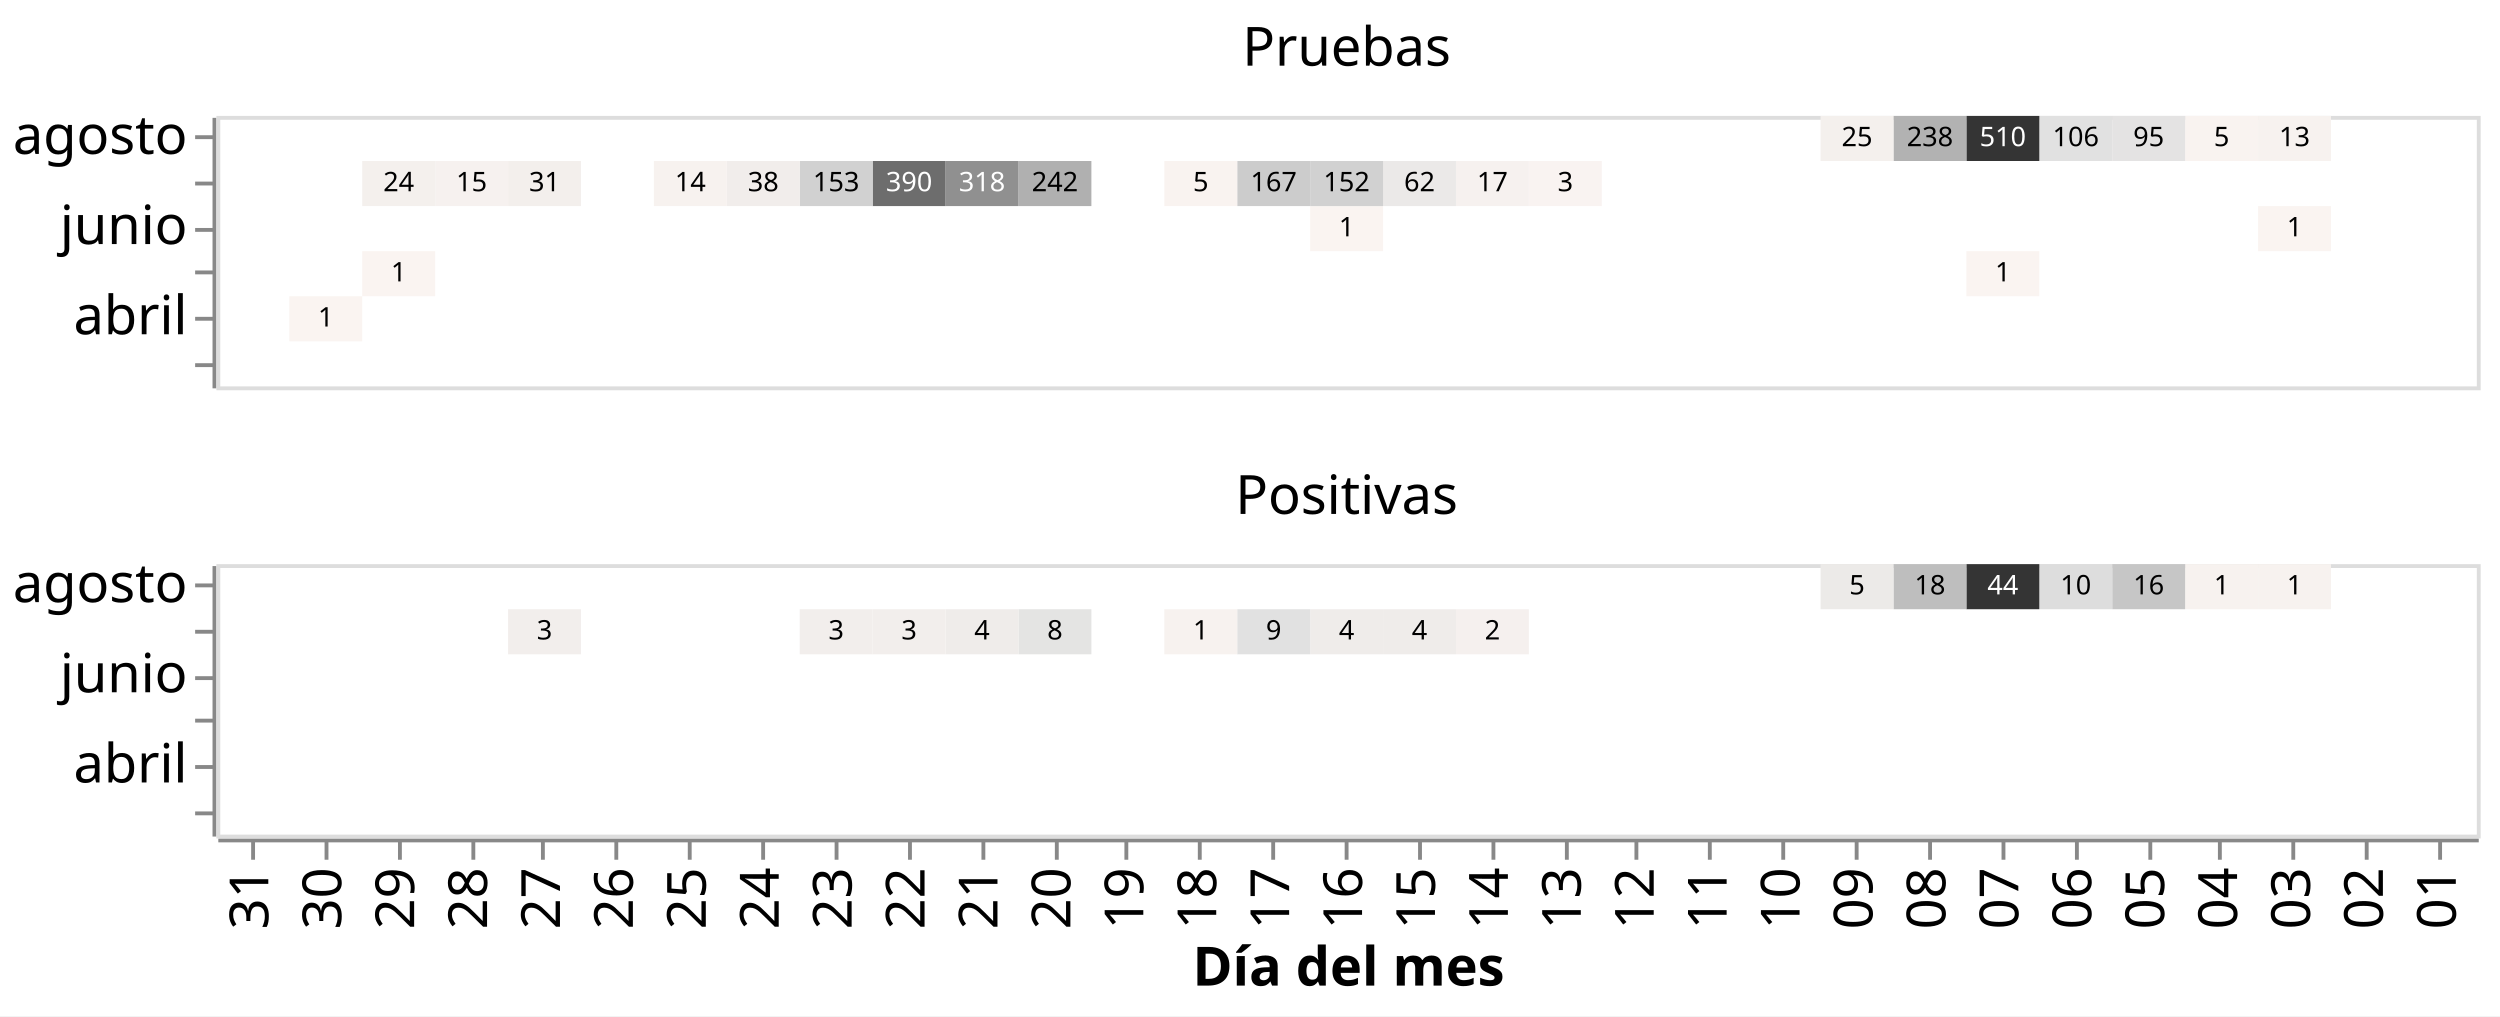
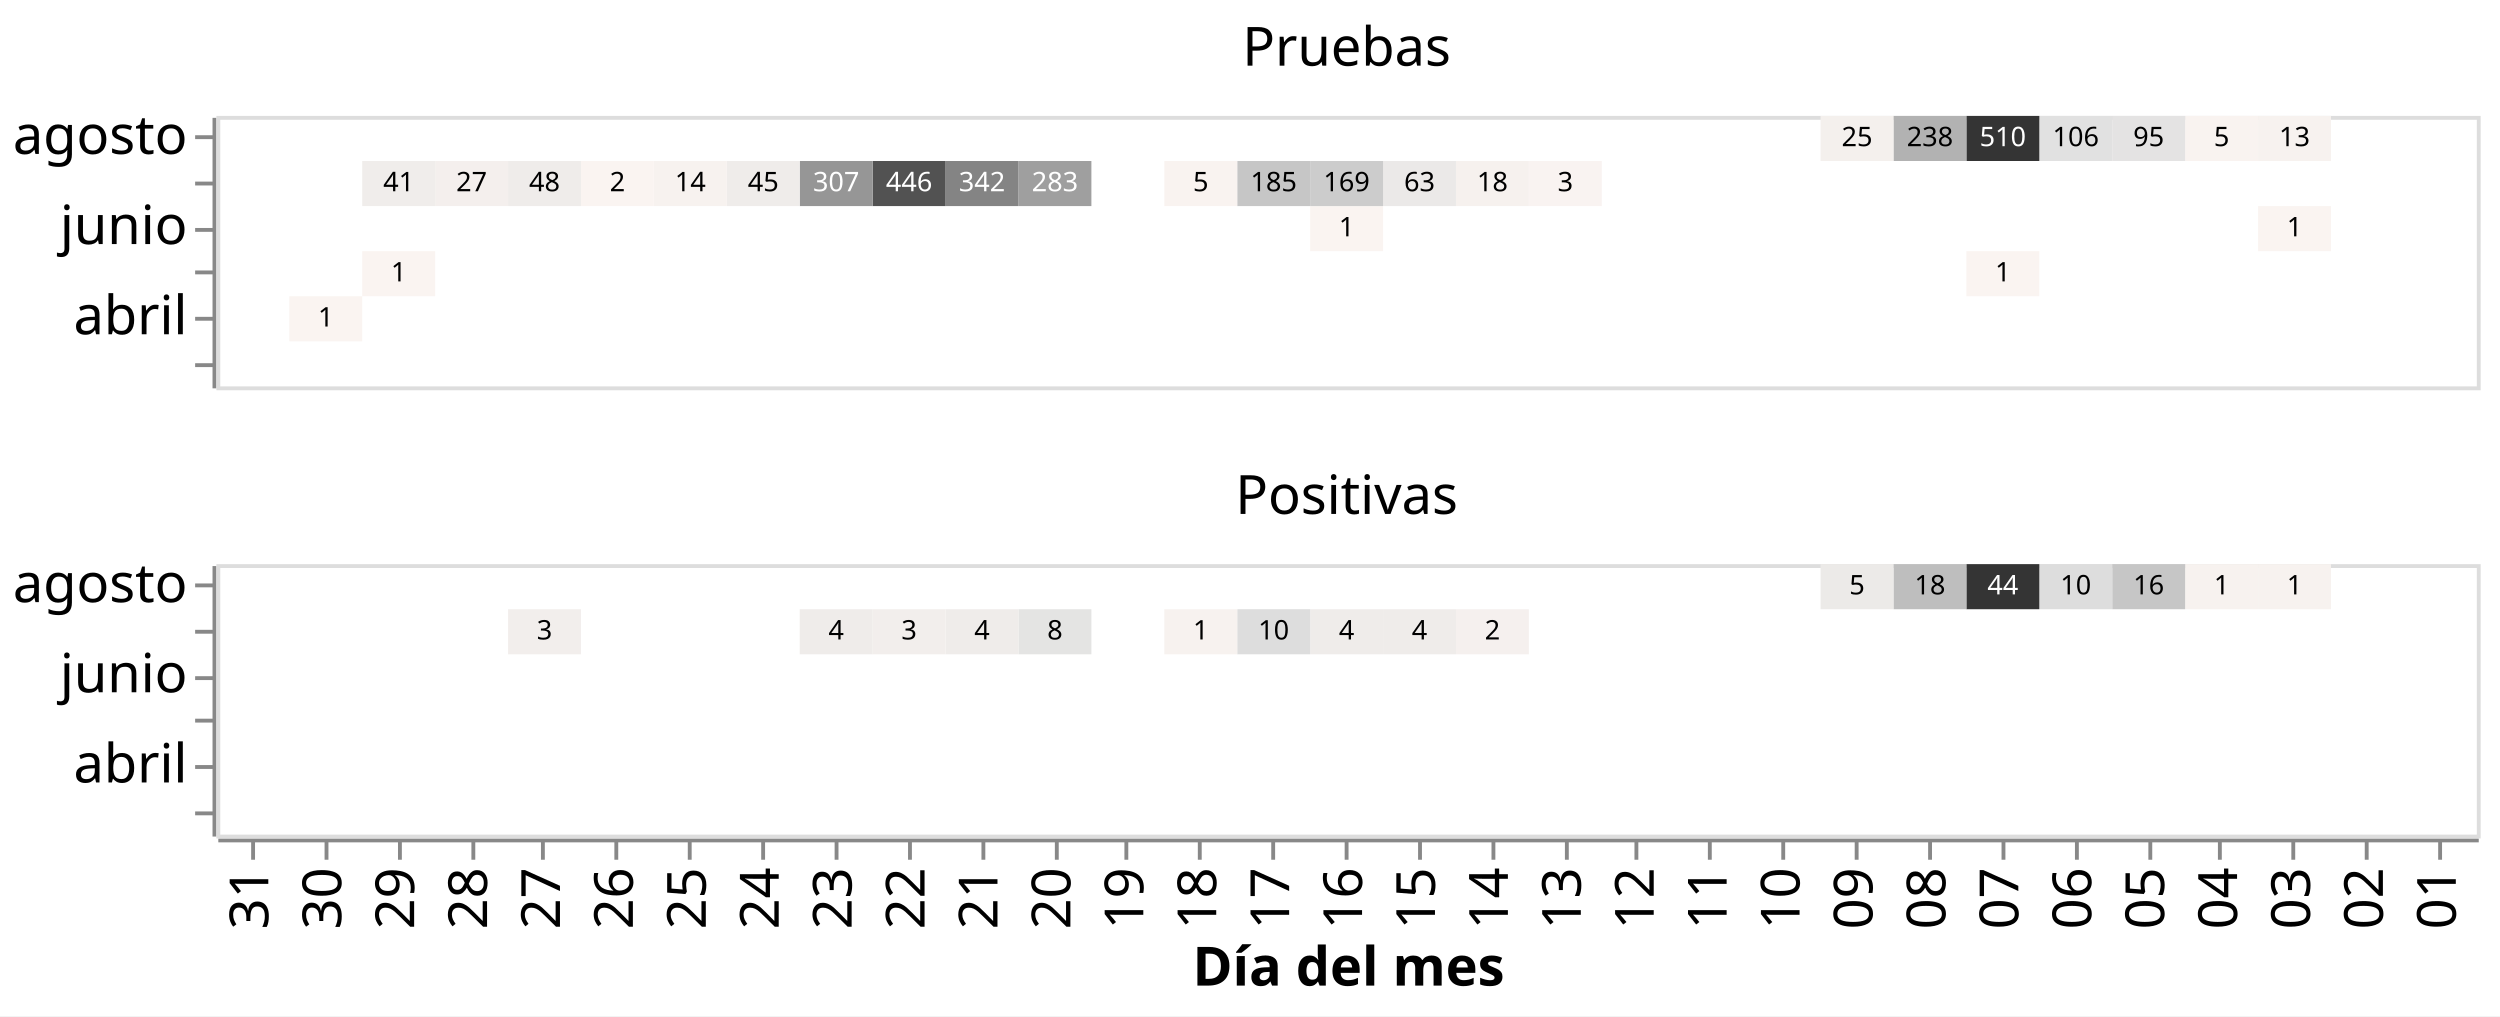
<svg xmlns="http://www.w3.org/2000/svg" class="marks" width="647" height="263" viewBox="0 0 647 263" version="1.1">
  <rect width="647" height="263" style="fill: white;" />
  <g transform="translate(56,30)">
    <g class="mark-group role-frame root">
      <g transform="translate(0,0)">
        <path class="background" d="M0,0h0v0h0Z" style="fill: none;" />
        <g>
          <g class="mark-group role-row-header row_header">
            <g transform="translate(-1,0)">
              <path class="background" d="M0,0h0v70h0Z" style="fill: none;" />
              <g>
                <g class="mark-group role-axis">
                  <g transform="translate(0.5,0.5)">
                    <path class="background" d="M0,0h0v0h0Z" style="pointer-events: none; fill: none;" />
                    <g>
                      <g class="mark-rule role-axis-tick" style="pointer-events: none;">
                        <line transform="translate(0,5)" x2="-5" y2="0" style="fill: none; stroke: #888; stroke-width: 1; opacity: 1;" />
                        <line transform="translate(0,17)" x2="-5" y2="0" style="fill: none; stroke: #888; stroke-width: 1; opacity: 1;" />
                        <line transform="translate(0,29)" x2="-5" y2="0" style="fill: none; stroke: #888; stroke-width: 1; opacity: 1;" />
                        <line transform="translate(0,40)" x2="-5" y2="0" style="fill: none; stroke: #888; stroke-width: 1; opacity: 1;" />
                        <line transform="translate(0,52)" x2="-5" y2="0" style="fill: none; stroke: #888; stroke-width: 1; opacity: 1;" />
                        <line transform="translate(0,64)" x2="-5" y2="0" style="fill: none; stroke: #888; stroke-width: 1; opacity: 1;" />
                      </g>
                      <g class="mark-text role-axis-label" style="pointer-events: none;">
                        <text text-anchor="end" transform="translate(-7,9.333333)" style="font-family: sans-serif; font-size: 14px; fill: #000; opacity: 1;">agosto</text>
                        <text text-anchor="end" transform="translate(-7,21)" style="font-family: sans-serif; font-size: 14px; fill: #000; opacity: 0;">julio</text>
                        <text text-anchor="end" transform="translate(-7,32.66667)" style="font-family: sans-serif; font-size: 14px; fill: #000; opacity: 1;">junio</text>
                        <text text-anchor="end" transform="translate(-7,44.33333)" style="font-family: sans-serif; font-size: 14px; fill: #000; opacity: 0;">mayo</text>
                        <text text-anchor="end" transform="translate(-7,56)" style="font-family: sans-serif; font-size: 14px; fill: #000; opacity: 1;">abril</text>
                        <text text-anchor="end" transform="translate(-7,67.66667)" style="font-family: sans-serif; font-size: 14px; fill: #000; opacity: 0;">marzo</text>
                      </g>
                      <g class="mark-rule role-axis-domain" style="pointer-events: none;">
                        <line transform="translate(0,0)" x2="0" y2="70" style="fill: none; stroke: #888; stroke-width: 1; opacity: 1;" />
                      </g>
                    </g>
                    <path class="foreground" d="" style="pointer-events: none; display: none; fill: none;" />
                  </g>
                </g>
              </g>
              <path class="foreground" d="" style="display: none; fill: none;" />
            </g>
            <g transform="translate(-1,116)">
              <path class="background" d="M0,0h0v70h0Z" style="fill: none;" />
              <g>
                <g class="mark-group role-axis">
                  <g transform="translate(0.5,0.5)">
                    <path class="background" d="M0,0h0v0h0Z" style="pointer-events: none; fill: none;" />
                    <g>
                      <g class="mark-rule role-axis-tick" style="pointer-events: none;">
                        <line transform="translate(0,5)" x2="-5" y2="0" style="fill: none; stroke: #888; stroke-width: 1; opacity: 1;" />
                        <line transform="translate(0,17)" x2="-5" y2="0" style="fill: none; stroke: #888; stroke-width: 1; opacity: 1;" />
                        <line transform="translate(0,29)" x2="-5" y2="0" style="fill: none; stroke: #888; stroke-width: 1; opacity: 1;" />
                        <line transform="translate(0,40)" x2="-5" y2="0" style="fill: none; stroke: #888; stroke-width: 1; opacity: 1;" />
                        <line transform="translate(0,52)" x2="-5" y2="0" style="fill: none; stroke: #888; stroke-width: 1; opacity: 1;" />
                        <line transform="translate(0,64)" x2="-5" y2="0" style="fill: none; stroke: #888; stroke-width: 1; opacity: 1;" />
                      </g>
                      <g class="mark-text role-axis-label" style="pointer-events: none;">
                        <text text-anchor="end" transform="translate(-7,9.333333)" style="font-family: sans-serif; font-size: 14px; fill: #000; opacity: 1;">agosto</text>
                        <text text-anchor="end" transform="translate(-7,21)" style="font-family: sans-serif; font-size: 14px; fill: #000; opacity: 0;">julio</text>
                        <text text-anchor="end" transform="translate(-7,32.66667)" style="font-family: sans-serif; font-size: 14px; fill: #000; opacity: 1;">junio</text>
                        <text text-anchor="end" transform="translate(-7,44.33333)" style="font-family: sans-serif; font-size: 14px; fill: #000; opacity: 0;">mayo</text>
                        <text text-anchor="end" transform="translate(-7,56)" style="font-family: sans-serif; font-size: 14px; fill: #000; opacity: 1;">abril</text>
                        <text text-anchor="end" transform="translate(-7,67.66667)" style="font-family: sans-serif; font-size: 14px; fill: #000; opacity: 0;">marzo</text>
                      </g>
                      <g class="mark-rule role-axis-domain" style="pointer-events: none;">
                        <line transform="translate(0,0)" x2="0" y2="70" style="fill: none; stroke: #888; stroke-width: 1; opacity: 1;" />
                      </g>
                    </g>
                    <path class="foreground" d="" style="pointer-events: none; display: none; fill: none;" />
                  </g>
                </g>
              </g>
              <path class="foreground" d="" style="display: none; fill: none;" />
            </g>
          </g>
          <g class="mark-group role-column-footer column_footer">
            <g transform="translate(0,187)">
              <path class="background" d="M0,0h585v0h-585Z" style="fill: none;" />
              <g>
                <g class="mark-group role-axis">
                  <g transform="translate(0.5,0.5)">
                    <path class="background" d="M0,0h0v0h0Z" style="pointer-events: none; fill: none;" />
                    <g>
                      <g class="mark-rule role-axis-tick" style="pointer-events: none;">
                        <line transform="translate(9,0)" x2="0" y2="5" style="fill: none; stroke: #888; stroke-width: 1; opacity: 1;" />
                        <line transform="translate(28,0)" x2="0" y2="5" style="fill: none; stroke: #888; stroke-width: 1; opacity: 1;" />
                        <line transform="translate(47,0)" x2="0" y2="5" style="fill: none; stroke: #888; stroke-width: 1; opacity: 1;" />
                        <line transform="translate(66,0)" x2="0" y2="5" style="fill: none; stroke: #888; stroke-width: 1; opacity: 1;" />
                        <line transform="translate(84,0)" x2="0" y2="5" style="fill: none; stroke: #888; stroke-width: 1; opacity: 1;" />
                        <line transform="translate(103,0)" x2="0" y2="5" style="fill: none; stroke: #888; stroke-width: 1; opacity: 1;" />
                        <line transform="translate(122,0)" x2="0" y2="5" style="fill: none; stroke: #888; stroke-width: 1; opacity: 1;" />
                        <line transform="translate(141,0)" x2="0" y2="5" style="fill: none; stroke: #888; stroke-width: 1; opacity: 1;" />
                        <line transform="translate(160,0)" x2="0" y2="5" style="fill: none; stroke: #888; stroke-width: 1; opacity: 1;" />
                        <line transform="translate(179,0)" x2="0" y2="5" style="fill: none; stroke: #888; stroke-width: 1; opacity: 1;" />
                        <line transform="translate(198,0)" x2="0" y2="5" style="fill: none; stroke: #888; stroke-width: 1; opacity: 1;" />
                        <line transform="translate(217,0)" x2="0" y2="5" style="fill: none; stroke: #888; stroke-width: 1; opacity: 1;" />
                        <line transform="translate(235,0)" x2="0" y2="5" style="fill: none; stroke: #888; stroke-width: 1; opacity: 1;" />
                        <line transform="translate(254,0)" x2="0" y2="5" style="fill: none; stroke: #888; stroke-width: 1; opacity: 1;" />
                        <line transform="translate(273,0)" x2="0" y2="5" style="fill: none; stroke: #888; stroke-width: 1; opacity: 1;" />
                        <line transform="translate(292,0)" x2="0" y2="5" style="fill: none; stroke: #888; stroke-width: 1; opacity: 1;" />
                        <line transform="translate(311,0)" x2="0" y2="5" style="fill: none; stroke: #888; stroke-width: 1; opacity: 1;" />
                        <line transform="translate(330,0)" x2="0" y2="5" style="fill: none; stroke: #888; stroke-width: 1; opacity: 1;" />
                        <line transform="translate(349,0)" x2="0" y2="5" style="fill: none; stroke: #888; stroke-width: 1; opacity: 1;" />
                        <line transform="translate(367,0)" x2="0" y2="5" style="fill: none; stroke: #888; stroke-width: 1; opacity: 1;" />
                        <line transform="translate(386,0)" x2="0" y2="5" style="fill: none; stroke: #888; stroke-width: 1; opacity: 1;" />
                        <line transform="translate(405,0)" x2="0" y2="5" style="fill: none; stroke: #888; stroke-width: 1; opacity: 1;" />
                        <line transform="translate(424,0)" x2="0" y2="5" style="fill: none; stroke: #888; stroke-width: 1; opacity: 1;" />
                        <line transform="translate(443,0)" x2="0" y2="5" style="fill: none; stroke: #888; stroke-width: 1; opacity: 1;" />
                        <line transform="translate(462,0)" x2="0" y2="5" style="fill: none; stroke: #888; stroke-width: 1; opacity: 1;" />
                        <line transform="translate(481,0)" x2="0" y2="5" style="fill: none; stroke: #888; stroke-width: 1; opacity: 1;" />
                        <line transform="translate(500,0)" x2="0" y2="5" style="fill: none; stroke: #888; stroke-width: 1; opacity: 1;" />
                        <line transform="translate(518,0)" x2="0" y2="5" style="fill: none; stroke: #888; stroke-width: 1; opacity: 1;" />
                        <line transform="translate(537,0)" x2="0" y2="5" style="fill: none; stroke: #888; stroke-width: 1; opacity: 1;" />
                        <line transform="translate(556,0)" x2="0" y2="5" style="fill: none; stroke: #888; stroke-width: 1; opacity: 1;" />
                        <line transform="translate(575,0)" x2="0" y2="5" style="fill: none; stroke: #888; stroke-width: 1; opacity: 1;" />
                      </g>
                      <g class="mark-text role-axis-label" style="pointer-events: none;">
                        <text text-anchor="end" transform="translate(8.935484,7) rotate(270) translate(0,4)" style="font-family: sans-serif; font-size: 14px; fill: #000; opacity: 1;">31</text>
                        <text text-anchor="end" transform="translate(27.80645,7) rotate(270) translate(0,4)" style="font-family: sans-serif; font-size: 14px; fill: #000; opacity: 1;">30</text>
                        <text text-anchor="end" transform="translate(46.67742,7) rotate(270) translate(0,4)" style="font-family: sans-serif; font-size: 14px; fill: #000; opacity: 1;">29</text>
                        <text text-anchor="end" transform="translate(65.54839,7) rotate(270) translate(0,4)" style="font-family: sans-serif; font-size: 14px; fill: #000; opacity: 1;">28</text>
                        <text text-anchor="end" transform="translate(84.41935,7) rotate(270) translate(0,4)" style="font-family: sans-serif; font-size: 14px; fill: #000; opacity: 1;">27</text>
                        <text text-anchor="end" transform="translate(103.2903,7) rotate(270) translate(0,4)" style="font-family: sans-serif; font-size: 14px; fill: #000; opacity: 1;">26</text>
                        <text text-anchor="end" transform="translate(122.1613,7) rotate(270) translate(0,4)" style="font-family: sans-serif; font-size: 14px; fill: #000; opacity: 1;">25</text>
                        <text text-anchor="end" transform="translate(141.0323,7) rotate(270) translate(0,4)" style="font-family: sans-serif; font-size: 14px; fill: #000; opacity: 1;">24</text>
                        <text text-anchor="end" transform="translate(159.9032,7) rotate(270) translate(0,4)" style="font-family: sans-serif; font-size: 14px; fill: #000; opacity: 1;">23</text>
                        <text text-anchor="end" transform="translate(178.7742,7) rotate(270) translate(0,4)" style="font-family: sans-serif; font-size: 14px; fill: #000; opacity: 1;">22</text>
                        <text text-anchor="end" transform="translate(197.6452,7) rotate(270) translate(0,4)" style="font-family: sans-serif; font-size: 14px; fill: #000; opacity: 1;">21</text>
                        <text text-anchor="end" transform="translate(216.5161,7) rotate(270) translate(0,4)" style="font-family: sans-serif; font-size: 14px; fill: #000; opacity: 1;">20</text>
                        <text text-anchor="end" transform="translate(235.3871,7) rotate(270) translate(0,4)" style="font-family: sans-serif; font-size: 14px; fill: #000; opacity: 1;">19</text>
                        <text text-anchor="end" transform="translate(254.2581,7) rotate(270) translate(0,4)" style="font-family: sans-serif; font-size: 14px; fill: #000; opacity: 1;">18</text>
                        <text text-anchor="end" transform="translate(273.129,7) rotate(270) translate(0,4)" style="font-family: sans-serif; font-size: 14px; fill: #000; opacity: 1;">17</text>
                        <text text-anchor="end" transform="translate(292,7) rotate(270) translate(0,4)" style="font-family: sans-serif; font-size: 14px; fill: #000; opacity: 1;">16</text>
                        <text text-anchor="end" transform="translate(310.871,7) rotate(270) translate(0,4)" style="font-family: sans-serif; font-size: 14px; fill: #000; opacity: 1;">15</text>
                        <text text-anchor="end" transform="translate(329.7419,7) rotate(270) translate(0,4)" style="font-family: sans-serif; font-size: 14px; fill: #000; opacity: 1;">14</text>
                        <text text-anchor="end" transform="translate(348.6129,7) rotate(270) translate(0,4)" style="font-family: sans-serif; font-size: 14px; fill: #000; opacity: 1;">13</text>
                        <text text-anchor="end" transform="translate(367.4839,7) rotate(270) translate(0,4)" style="font-family: sans-serif; font-size: 14px; fill: #000; opacity: 1;">12</text>
                        <text text-anchor="end" transform="translate(386.3548,7) rotate(270) translate(0,4)" style="font-family: sans-serif; font-size: 14px; fill: #000; opacity: 1;">11</text>
                        <text text-anchor="end" transform="translate(405.2258,7) rotate(270) translate(0,4)" style="font-family: sans-serif; font-size: 14px; fill: #000; opacity: 1;">10</text>
                        <text text-anchor="end" transform="translate(424.0968,7) rotate(270) translate(0,4)" style="font-family: sans-serif; font-size: 14px; fill: #000; opacity: 1;">09</text>
                        <text text-anchor="end" transform="translate(442.9677,7) rotate(270) translate(0,4)" style="font-family: sans-serif; font-size: 14px; fill: #000; opacity: 1;">08</text>
                        <text text-anchor="end" transform="translate(461.8387,7) rotate(270) translate(0,4)" style="font-family: sans-serif; font-size: 14px; fill: #000; opacity: 1;">07</text>
                        <text text-anchor="end" transform="translate(480.7097,7) rotate(270) translate(0,4)" style="font-family: sans-serif; font-size: 14px; fill: #000; opacity: 1;">06</text>
                        <text text-anchor="end" transform="translate(499.5806,7) rotate(270) translate(0,4)" style="font-family: sans-serif; font-size: 14px; fill: #000; opacity: 1;">05</text>
                        <text text-anchor="end" transform="translate(518.4516,7) rotate(270) translate(0,4)" style="font-family: sans-serif; font-size: 14px; fill: #000; opacity: 1;">04</text>
                        <text text-anchor="end" transform="translate(537.3226,7) rotate(270) translate(0,4)" style="font-family: sans-serif; font-size: 14px; fill: #000; opacity: 1;">03</text>
                        <text text-anchor="end" transform="translate(556.1935,7) rotate(270) translate(0,4)" style="font-family: sans-serif; font-size: 14px; fill: #000; opacity: 1;">02</text>
                        <text text-anchor="end" transform="translate(575.0645,7) rotate(270) translate(0,4)" style="font-family: sans-serif; font-size: 14px; fill: #000; opacity: 1;">01</text>
                      </g>
                      <g class="mark-rule role-axis-domain" style="pointer-events: none;">
                        <line transform="translate(0,0)" x2="585" y2="0" style="fill: none; stroke: #888; stroke-width: 1; opacity: 1;" />
                      </g>
                      <g class="mark-text role-axis-title" style="pointer-events: none;">
                        <text text-anchor="middle" transform="translate(292.5,37.57227)" style="font-family: sans-serif; font-size: 14px; font-weight: bold; fill: #000; opacity: 1;">Día del mes</text>
                      </g>
                    </g>
                    <path class="foreground" d="" style="pointer-events: none; display: none; fill: none;" />
                  </g>
                </g>
              </g>
              <path class="foreground" d="" style="display: none; fill: none;" />
            </g>
          </g>
          <g class="mark-group role-scope cell">
            <g transform="translate(0,0)">
              <path class="background" d="M0.5,0.5h585v70h-585Z" style="fill: none; stroke: #ddd;" />
              <g>
                <g class="mark-rect role-mark child_layer_0_marks">
                  <path d="M18.871,46.667h18.871v11.667h-18.871Z" style="fill: rgb(250, 244, 241);" />
                  <path d="M452.903,35h18.871v11.667h-18.871Z" style="fill: rgb(250, 244, 241);" />
                  <path d="M37.742,35h18.871v11.667h-18.871Z" style="fill: rgb(250, 244, 241);" />
                  <path d="M528.387,23.333h18.871v11.667h-18.871Z" style="fill: rgb(250, 244, 241);" />
                  <path d="M283.065,23.333h18.871v11.667h-18.871Z" style="fill: rgb(250, 244, 241);" />
                  <path d="M339.677,11.667h18.871v11.667h-18.871Z" style="fill: rgb(249, 243, 241);" />
-                   <path d="M320.806,11.667h18.871v11.667h-18.871Z" style="fill: rgb(246, 241, 239);" />
+                   <path d="M320.806,11.667h18.871v11.667h-18.871Z" style="fill: rgb(246, 241, 238);" />
                  <path d="M301.935,11.667h18.871v11.667h-18.871Z" style="fill: rgb(235, 233, 232);" />
-                   <path d="M283.065,11.667h18.871v11.667h-18.871Z" style="fill: rgb(209, 209, 209);" />
-                   <path d="M264.194,11.667h18.871v11.667h-18.871Z" style="fill: rgb(204, 204, 204);" />
+                   <path d="M283.065,11.667h18.871v11.667h-18.871Z" style="fill: rgb(204, 204, 204);" />
+                   <path d="M264.194,11.667h18.871v11.667h-18.871Z" style="fill: rgb(198, 198, 198);" />
                  <path d="M245.323,11.667h18.871v11.667h-18.871Z" style="fill: rgb(249, 243, 240);" />
-                   <path d="M207.581,11.667h18.871v11.667h-18.871Z" style="fill: rgb(176, 176, 176);" />
-                   <path d="M188.71,11.667h18.871v11.667h-18.871Z" style="fill: rgb(144, 144, 144);" />
-                   <path d="M169.839,11.667h18.871v11.667h-18.871Z" style="fill: rgb(109, 109, 109);" />
-                   <path d="M150.968,11.667h18.871v11.667h-18.871Z" style="fill: rgb(209, 209, 209);" />
-                   <path d="M132.097,11.667h18.871v11.667h-18.871Z" style="fill: rgb(241, 237, 235);" />
+                   <path d="M207.581,11.667h18.871v11.667h-18.871Z" style="fill: rgb(159, 159, 159);" />
+                   <path d="M188.71,11.667h18.871v11.667h-18.871Z" style="fill: rgb(132, 132, 132);" />
+                   <path d="M169.839,11.667h18.871v11.667h-18.871Z" style="fill: rgb(82, 82, 82);" />
+                   <path d="M150.968,11.667h18.871v11.667h-18.871Z" style="fill: rgb(150, 150, 150);" />
+                   <path d="M132.097,11.667h18.871v11.667h-18.871Z" style="fill: rgb(239, 236, 234);" />
                  <path d="M113.226,11.667h18.871v11.667h-18.871Z" style="fill: rgb(247, 242, 239);" />
-                   <path d="M75.484,11.667h18.871v11.667h-18.871Z" style="fill: rgb(243, 239, 236);" />
-                   <path d="M56.613,11.667h18.871v11.667h-18.871Z" style="fill: rgb(246, 241, 239);" />
-                   <path d="M37.742,11.667h18.871v11.667h-18.871Z" style="fill: rgb(244, 240, 237);" />
+                   <path d="M94.355,11.667h18.871v11.667h-18.871Z" style="fill: rgb(250, 244, 241);" />
+                   <path d="M75.484,11.667h18.871v11.667h-18.871Z" style="fill: rgb(239, 236, 234);" />
+                   <path d="M56.613,11.667h18.871v11.667h-18.871Z" style="fill: rgb(244, 239, 237);" />
+                   <path d="M37.742,11.667h18.871v11.667h-18.871Z" style="fill: rgb(240, 237, 235);" />
                  <path d="M528.387,0h18.871v11.667h-18.871Z" style="fill: rgb(247, 242, 239);" />
                  <path d="M509.516,0h18.871v11.667h-18.871Z" style="fill: rgb(249, 243, 240);" />
                  <path d="M490.645,0h18.871v11.667h-18.871Z" style="fill: rgb(228, 227, 227);" />
                  <path d="M471.774,0h18.871v11.667h-18.871Z" style="fill: rgb(225, 225, 225);" />
                  <path d="M452.903,0h18.871v11.667h-18.871Z" style="fill: rgb(52, 52, 52);" />
                  <path d="M434.032,0h18.871v11.667h-18.871Z" style="fill: rgb(178, 178, 178);" />
                  <path d="M415.161,0h18.871v11.667h-18.871Z" style="fill: rgb(244, 240, 237);" />
                </g>
                <g class="mark-text role-mark child_layer_1_marks">
                  <text text-anchor="middle" transform="translate(28.30645,54.5)" style="font-family: sans-serif; font-size: 7px; fill: black;">1</text>
                  <text text-anchor="middle" transform="translate(462.3387,42.83333)" style="font-family: sans-serif; font-size: 7px; fill: black;">1</text>
                  <text text-anchor="middle" transform="translate(47.17742,42.83333)" style="font-family: sans-serif; font-size: 7px; fill: black;">1</text>
                  <text text-anchor="middle" transform="translate(537.8226,31.16667)" style="font-family: sans-serif; font-size: 7px; fill: black;">1</text>
                  <text text-anchor="middle" transform="translate(292.5,31.16667)" style="font-family: sans-serif; font-size: 7px; fill: black;">1</text>
                  <text text-anchor="middle" transform="translate(349.1129,19.5)" style="font-family: sans-serif; font-size: 7px; fill: black;">3</text>
-                   <text text-anchor="middle" transform="translate(330.2419,19.5)" style="font-family: sans-serif; font-size: 7px; fill: black;">17</text>
-                   <text text-anchor="middle" transform="translate(311.371,19.5)" style="font-family: sans-serif; font-size: 7px; fill: black;">62</text>
-                   <text text-anchor="middle" transform="translate(292.5,19.5)" style="font-family: sans-serif; font-size: 7px; fill: black;">152</text>
-                   <text text-anchor="middle" transform="translate(273.629,19.5)" style="font-family: sans-serif; font-size: 7px; fill: black;">167</text>
+                   <text text-anchor="middle" transform="translate(330.2419,19.5)" style="font-family: sans-serif; font-size: 7px; fill: black;">18</text>
+                   <text text-anchor="middle" transform="translate(311.371,19.5)" style="font-family: sans-serif; font-size: 7px; fill: black;">63</text>
+                   <text text-anchor="middle" transform="translate(292.5,19.5)" style="font-family: sans-serif; font-size: 7px; fill: black;">169</text>
+                   <text text-anchor="middle" transform="translate(273.629,19.5)" style="font-family: sans-serif; font-size: 7px; fill: black;">185</text>
                  <text text-anchor="middle" transform="translate(254.7581,19.5)" style="font-family: sans-serif; font-size: 7px; fill: black;">5</text>
-                   <text text-anchor="middle" transform="translate(217.0161,19.5)" style="font-family: sans-serif; font-size: 7px; fill: black;">242</text>
-                   <text text-anchor="middle" transform="translate(198.1452,19.5)" style="font-family: sans-serif; font-size: 7px; fill: white;">318</text>
-                   <text text-anchor="middle" transform="translate(179.2742,19.5)" style="font-family: sans-serif; font-size: 7px; fill: white;">390</text>
-                   <text text-anchor="middle" transform="translate(160.4032,19.5)" style="font-family: sans-serif; font-size: 7px; fill: black;">153</text>
-                   <text text-anchor="middle" transform="translate(141.5323,19.5)" style="font-family: sans-serif; font-size: 7px; fill: black;">38</text>
+                   <text text-anchor="middle" transform="translate(217.0161,19.5)" style="font-family: sans-serif; font-size: 7px; fill: white;">283</text>
+                   <text text-anchor="middle" transform="translate(198.1452,19.5)" style="font-family: sans-serif; font-size: 7px; fill: white;">342</text>
+                   <text text-anchor="middle" transform="translate(179.2742,19.5)" style="font-family: sans-serif; font-size: 7px; fill: white;">446</text>
+                   <text text-anchor="middle" transform="translate(160.4032,19.5)" style="font-family: sans-serif; font-size: 7px; fill: white;">307</text>
+                   <text text-anchor="middle" transform="translate(141.5323,19.5)" style="font-family: sans-serif; font-size: 7px; fill: black;">45</text>
                  <text text-anchor="middle" transform="translate(122.6613,19.5)" style="font-family: sans-serif; font-size: 7px; fill: black;">14</text>
-                   <text text-anchor="middle" transform="translate(84.91935,19.5)" style="font-family: sans-serif; font-size: 7px; fill: black;">31</text>
-                   <text text-anchor="middle" transform="translate(66.04839,19.5)" style="font-family: sans-serif; font-size: 7px; fill: black;">15</text>
-                   <text text-anchor="middle" transform="translate(47.17742,19.5)" style="font-family: sans-serif; font-size: 7px; fill: black;">24</text>
+                   <text text-anchor="middle" transform="translate(103.7903,19.5)" style="font-family: sans-serif; font-size: 7px; fill: black;">2</text>
+                   <text text-anchor="middle" transform="translate(84.91935,19.5)" style="font-family: sans-serif; font-size: 7px; fill: black;">48</text>
+                   <text text-anchor="middle" transform="translate(66.04839,19.5)" style="font-family: sans-serif; font-size: 7px; fill: black;">27</text>
+                   <text text-anchor="middle" transform="translate(47.17742,19.5)" style="font-family: sans-serif; font-size: 7px; fill: black;">41</text>
                  <text text-anchor="middle" transform="translate(537.8226,7.833333)" style="font-family: sans-serif; font-size: 7px; fill: black;">13</text>
                  <text text-anchor="middle" transform="translate(518.9516,7.833333)" style="font-family: sans-serif; font-size: 7px; fill: black;">5</text>
                  <text text-anchor="middle" transform="translate(500.0806,7.833333)" style="font-family: sans-serif; font-size: 7px; fill: black;">95</text>
                  <text text-anchor="middle" transform="translate(481.2097,7.833333)" style="font-family: sans-serif; font-size: 7px; fill: black;">106</text>
                  <text text-anchor="middle" transform="translate(462.3387,7.833333)" style="font-family: sans-serif; font-size: 7px; fill: white;">510</text>
                  <text text-anchor="middle" transform="translate(443.4677,7.833333)" style="font-family: sans-serif; font-size: 7px; fill: black;">238</text>
                  <text text-anchor="middle" transform="translate(424.5968,7.833333)" style="font-family: sans-serif; font-size: 7px; fill: black;">25</text>
                </g>
                <g class="mark-group role-title">
                  <g transform="translate(292.5,-24)">
                    <path class="background" d="M0,0h0v0h0Z" style="pointer-events: none; fill: none;" />
                    <g>
                      <g class="mark-text role-title-text" style="pointer-events: none;">
                        <text text-anchor="middle" transform="translate(0,11)" style="font-family: sans-serif; font-size: 14px; fill: #000; opacity: 1;">Pruebas</text>
                      </g>
                    </g>
                    <path class="foreground" d="" style="pointer-events: none; display: none; fill: none;" />
                  </g>
                </g>
              </g>
              <path class="foreground" d="" style="display: none; fill: none;" />
            </g>
            <g transform="translate(0,116)">
              <path class="background" d="M0.5,0.5h585v70h-585Z" style="fill: none; stroke: #ddd;" />
              <g>
                <g class="mark-rect role-mark child_layer_0_marks">
                  <path d="M320.806,11.667h18.871v11.667h-18.871Z" style="fill: rgb(245, 240, 238);" />
                  <path d="M301.935,11.667h18.871v11.667h-18.871Z" style="fill: rgb(239, 236, 234);" />
                  <path d="M283.065,11.667h18.871v11.667h-18.871Z" style="fill: rgb(239, 236, 234);" />
-                   <path d="M264.194,11.667h18.871v11.667h-18.871Z" style="fill: rgb(225, 225, 225);" />
+                   <path d="M264.194,11.667h18.871v11.667h-18.871Z" style="fill: rgb(221, 221, 221);" />
                  <path d="M245.323,11.667h18.871v11.667h-18.871Z" style="fill: rgb(247, 242, 239);" />
                  <path d="M207.581,11.667h18.871v11.667h-18.871Z" style="fill: rgb(228, 228, 227);" />
                  <path d="M188.71,11.667h18.871v11.667h-18.871Z" style="fill: rgb(239, 236, 234);" />
                  <path d="M169.839,11.667h18.871v11.667h-18.871Z" style="fill: rgb(242, 238, 236);" />
-                   <path d="M150.968,11.667h18.871v11.667h-18.871Z" style="fill: rgb(242, 238, 236);" />
+                   <path d="M150.968,11.667h18.871v11.667h-18.871Z" style="fill: rgb(239, 236, 234);" />
                  <path d="M75.484,11.667h18.871v11.667h-18.871Z" style="fill: rgb(242, 238, 236);" />
                  <path d="M528.387,0h18.871v11.667h-18.871Z" style="fill: rgb(247, 242, 239);" />
                  <path d="M509.516,0h18.871v11.667h-18.871Z" style="fill: rgb(247, 242, 239);" />
                  <path d="M490.645,0h18.871v11.667h-18.871Z" style="fill: rgb(198, 198, 198);" />
                  <path d="M471.774,0h18.871v11.667h-18.871Z" style="fill: rgb(221, 221, 221);" />
                  <path d="M452.903,0h18.871v11.667h-18.871Z" style="fill: rgb(52, 52, 52);" />
                  <path d="M434.032,0h18.871v11.667h-18.871Z" style="fill: rgb(190, 190, 190);" />
                  <path d="M415.161,0h18.871v11.667h-18.871Z" style="fill: rgb(236, 234, 232);" />
                </g>
                <g class="mark-text role-mark child_layer_1_marks">
                  <text text-anchor="middle" transform="translate(330.2419,19.5)" style="font-family: sans-serif; font-size: 7px; fill: black;">2</text>
                  <text text-anchor="middle" transform="translate(311.371,19.5)" style="font-family: sans-serif; font-size: 7px; fill: black;">4</text>
                  <text text-anchor="middle" transform="translate(292.5,19.5)" style="font-family: sans-serif; font-size: 7px; fill: black;">4</text>
-                   <text text-anchor="middle" transform="translate(273.629,19.5)" style="font-family: sans-serif; font-size: 7px; fill: black;">9</text>
+                   <text text-anchor="middle" transform="translate(273.629,19.5)" style="font-family: sans-serif; font-size: 7px; fill: black;">10</text>
                  <text text-anchor="middle" transform="translate(254.7581,19.5)" style="font-family: sans-serif; font-size: 7px; fill: black;">1</text>
                  <text text-anchor="middle" transform="translate(217.0161,19.5)" style="font-family: sans-serif; font-size: 7px; fill: black;">8</text>
                  <text text-anchor="middle" transform="translate(198.1452,19.5)" style="font-family: sans-serif; font-size: 7px; fill: black;">4</text>
                  <text text-anchor="middle" transform="translate(179.2742,19.5)" style="font-family: sans-serif; font-size: 7px; fill: black;">3</text>
-                   <text text-anchor="middle" transform="translate(160.4032,19.5)" style="font-family: sans-serif; font-size: 7px; fill: black;">3</text>
+                   <text text-anchor="middle" transform="translate(160.4032,19.5)" style="font-family: sans-serif; font-size: 7px; fill: black;">4</text>
                  <text text-anchor="middle" transform="translate(84.91935,19.5)" style="font-family: sans-serif; font-size: 7px; fill: black;">3</text>
                  <text text-anchor="middle" transform="translate(537.8226,7.833333)" style="font-family: sans-serif; font-size: 7px; fill: black;">1</text>
                  <text text-anchor="middle" transform="translate(518.9516,7.833333)" style="font-family: sans-serif; font-size: 7px; fill: black;">1</text>
                  <text text-anchor="middle" transform="translate(500.0806,7.833333)" style="font-family: sans-serif; font-size: 7px; fill: black;">16</text>
                  <text text-anchor="middle" transform="translate(481.2097,7.833333)" style="font-family: sans-serif; font-size: 7px; fill: black;">10</text>
                  <text text-anchor="middle" transform="translate(462.3387,7.833333)" style="font-family: sans-serif; font-size: 7px; fill: white;">44</text>
                  <text text-anchor="middle" transform="translate(443.4677,7.833333)" style="font-family: sans-serif; font-size: 7px; fill: black;">18</text>
                  <text text-anchor="middle" transform="translate(424.5968,7.833333)" style="font-family: sans-serif; font-size: 7px; fill: black;">5</text>
                </g>
                <g class="mark-group role-title">
                  <g transform="translate(292.5,-24)">
                    <path class="background" d="M0,0h0v0h0Z" style="pointer-events: none; fill: none;" />
                    <g>
                      <g class="mark-text role-title-text" style="pointer-events: none;">
                        <text text-anchor="middle" transform="translate(0,11)" style="font-family: sans-serif; font-size: 14px; fill: #000; opacity: 1;">Positivas</text>
                      </g>
                    </g>
                    <path class="foreground" d="" style="pointer-events: none; display: none; fill: none;" />
                  </g>
                </g>
              </g>
              <path class="foreground" d="" style="display: none; fill: none;" />
            </g>
          </g>
        </g>
        <path class="foreground" d="" style="display: none; fill: none;" />
      </g>
    </g>
  </g>
</svg>
